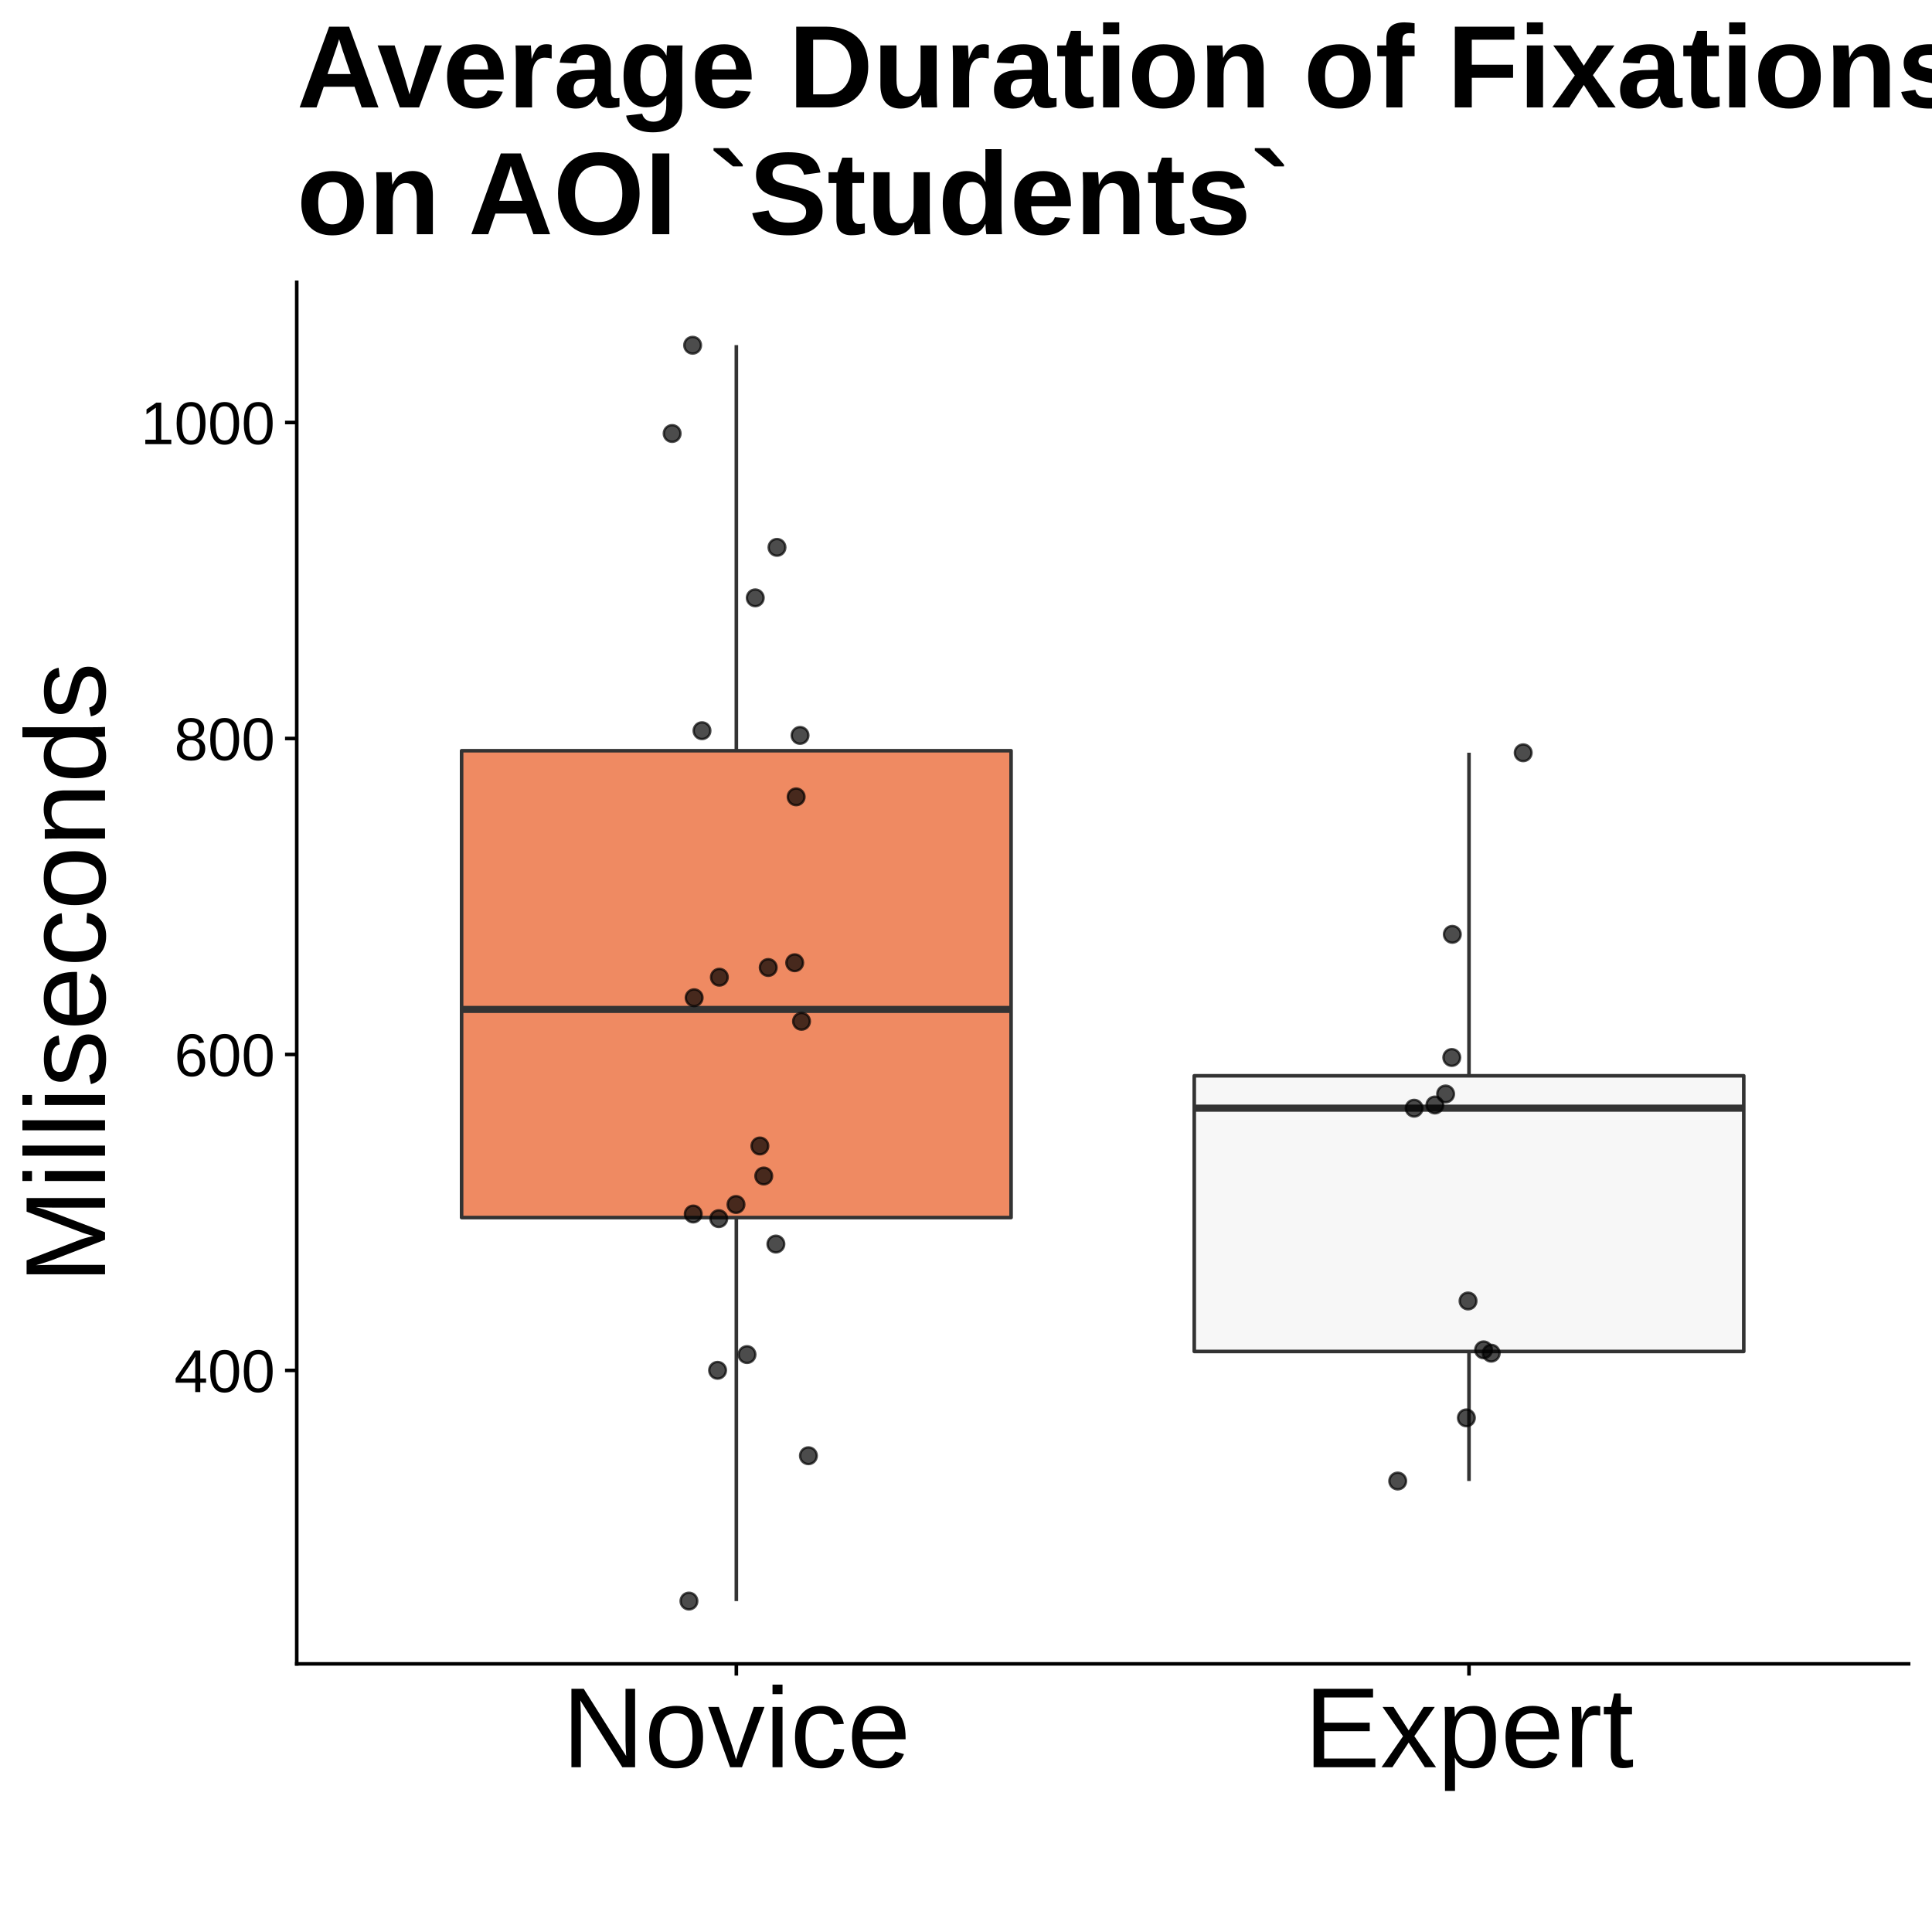
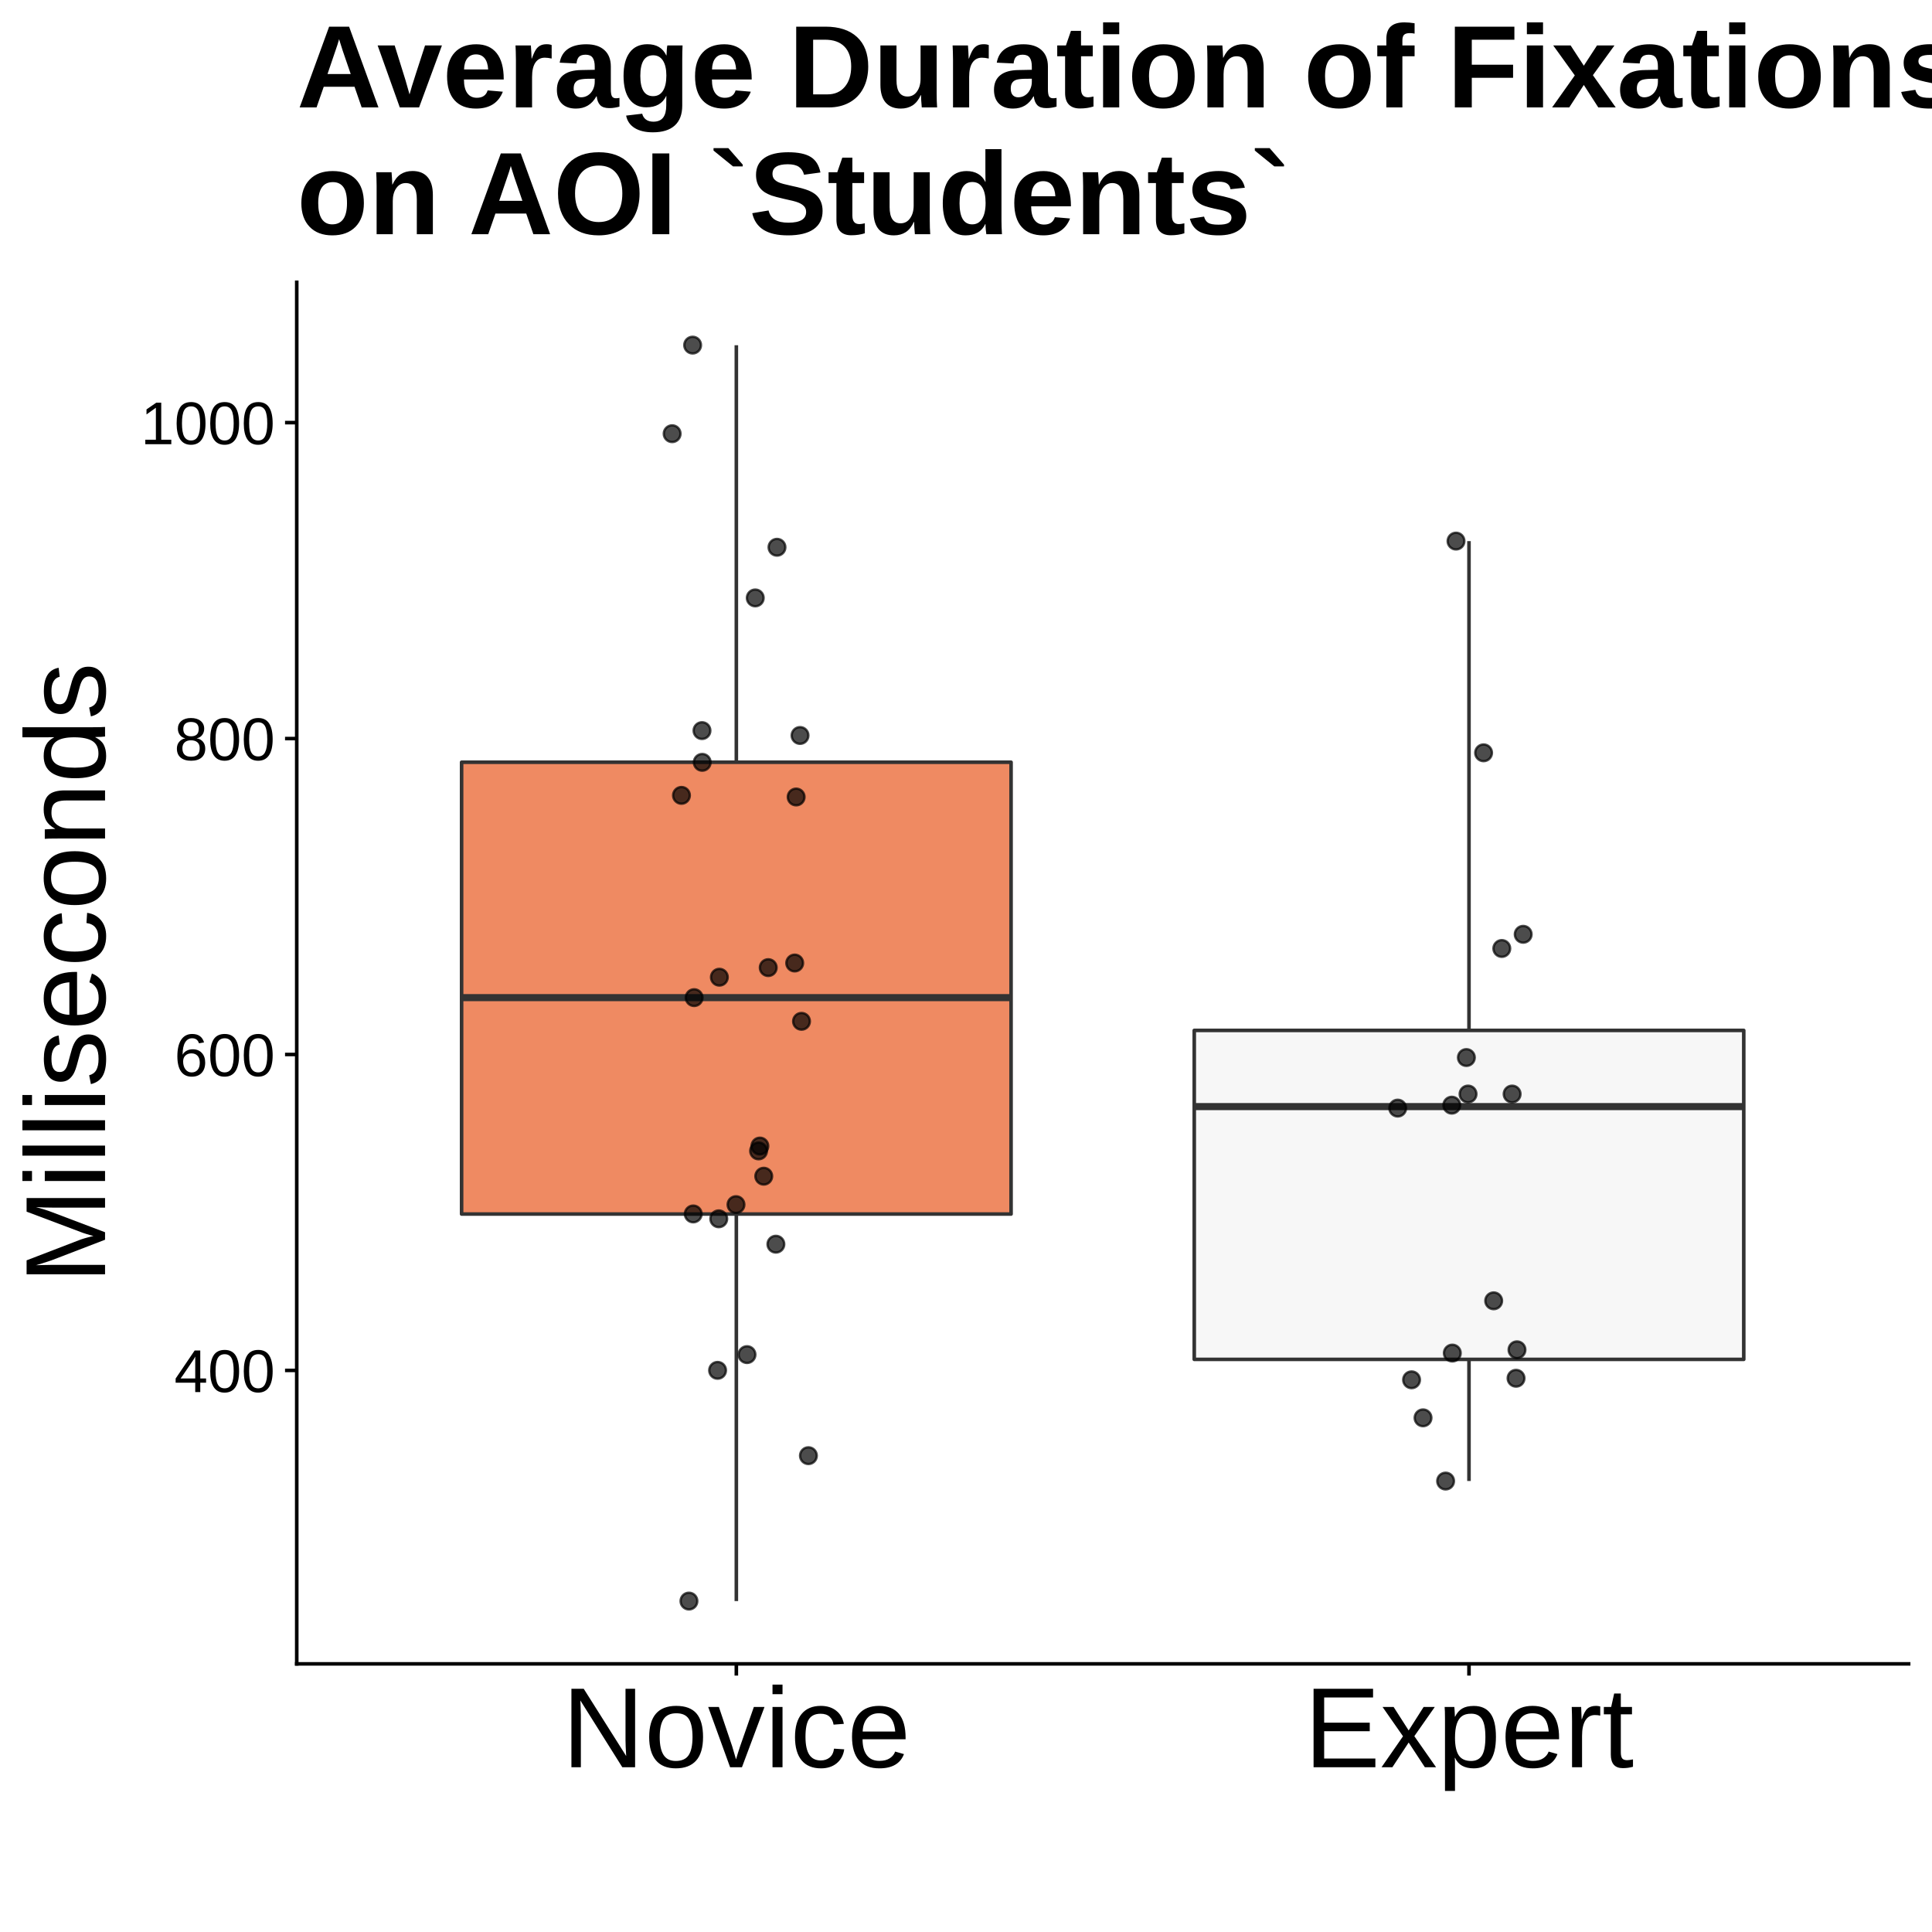
<svg xmlns="http://www.w3.org/2000/svg" class="svglite" width="576.00pt" height="576.00pt" viewBox="0 0 576.00 576.00">
  <defs>
    <style type="text/css">
    .svglite line, .svglite polyline, .svglite polygon, .svglite path, .svglite rect, .svglite circle {
      fill: none;
      stroke: #000000;
      stroke-linecap: round;
      stroke-linejoin: round;
      stroke-miterlimit: 10.00;
    }
    .svglite text {
      white-space: pre;
    }
  </style>
  </defs>
  <rect width="100%" height="100%" style="stroke: none; fill: none;" />
  <defs>
    <clipPath id="cpMC4wMHw1NzYuMDB8MC4wMHw1NzYuMDA=">
      <rect x="0.00" y="0.00" width="576.00" height="576.00" />
    </clipPath>
  </defs>
  <g clip-path="url(#cpMC4wMHw1NzYuMDB8MC4wMHw1NzYuMDA=)">
</g>
  <defs>
    <clipPath id="cpODguNDd8NTY5LjAzfDg0LjE3fDQ5Ni4wNg==">
      <rect x="88.47" y="84.17" width="480.56" height="411.89" />
    </clipPath>
  </defs>
  <g clip-path="url(#cpODguNDd8NTY5LjAzfDg0LjE3fDQ5Ni4wNg==)">
-     <line x1="219.53" y1="223.82" x2="219.53" y2="102.89" style="stroke-width: 1.07; stroke: #333333; stroke-linecap: butt;" />
-     <line x1="219.53" y1="363.00" x2="219.53" y2="477.34" style="stroke-width: 1.07; stroke: #333333; stroke-linecap: butt;" />
-     <polygon points="137.62,223.82 137.62,363.00 301.44,363.00 301.44,223.82 137.62,223.82 " style="stroke-width: 1.07; stroke: #333333; fill: #EF8A62;" />
-     <line x1="137.62" y1="300.95" x2="301.44" y2="300.95" style="stroke-width: 2.13; stroke: #333333; stroke-linecap: butt;" />
-     <line x1="437.96" y1="320.73" x2="437.96" y2="224.41" style="stroke-width: 1.07; stroke: #333333; stroke-linecap: butt;" />
-     <line x1="437.96" y1="402.92" x2="437.96" y2="441.54" style="stroke-width: 1.07; stroke: #333333; stroke-linecap: butt;" />
-     <polygon points="356.05,320.73 356.05,402.92 519.88,402.92 519.88,320.73 356.05,320.73 " style="stroke-width: 1.07; stroke: #333333; fill: #F7F7F7;" />
-     <line x1="356.05" y1="330.39" x2="519.88" y2="330.39" style="stroke-width: 2.13; stroke: #333333; stroke-linecap: butt;" />
-     <circle cx="209.29" cy="217.85" r="2.49" style="stroke-width: 0.71; stroke: #000000; stroke-opacity: 0.70; fill: #000000; fill-opacity: 0.70;" />
-     <circle cx="213.94" cy="408.54" r="2.49" style="stroke-width: 0.71; stroke: #000000; stroke-opacity: 0.70; fill: #000000; fill-opacity: 0.70;" />
-     <circle cx="222.71" cy="403.85" r="2.49" style="stroke-width: 0.71; stroke: #000000; stroke-opacity: 0.70; fill: #000000; fill-opacity: 0.70;" />
-     <circle cx="237.36" cy="237.57" r="2.49" style="stroke-width: 0.71; stroke: #000000; stroke-opacity: 0.70; fill: #000000; fill-opacity: 0.70;" />
-     <circle cx="206.50" cy="102.93" r="2.49" style="stroke-width: 0.71; stroke: #000000; stroke-opacity: 0.70; fill: #000000; fill-opacity: 0.70;" />
-     <circle cx="236.93" cy="287.03" r="2.49" style="stroke-width: 0.71; stroke: #000000; stroke-opacity: 0.70; fill: #000000; fill-opacity: 0.70;" />
+     <line x1="219.53" y1="227.25" x2="219.53" y2="102.92" style="stroke-width: 1.07; stroke: #333333; stroke-linecap: butt;" />
+     <line x1="219.53" y1="361.95" x2="219.53" y2="477.34" style="stroke-width: 1.07; stroke: #333333; stroke-linecap: butt;" />
+     <polygon points="137.62,227.25 137.62,361.95 301.44,361.95 301.44,227.25 137.62,227.25 " style="stroke-width: 1.07; stroke: #333333; fill: #EF8A62;" />
+     <line x1="137.62" y1="297.43" x2="301.44" y2="297.43" style="stroke-width: 2.13; stroke: #333333; stroke-linecap: butt;" />
+     <line x1="437.96" y1="307.20" x2="437.96" y2="161.32" style="stroke-width: 1.07; stroke: #333333; stroke-linecap: butt;" />
+     <line x1="437.96" y1="405.28" x2="437.96" y2="441.54" style="stroke-width: 1.07; stroke: #333333; stroke-linecap: butt;" />
+     <polygon points="356.05,307.20 356.05,405.28 519.88,405.28 519.88,307.20 356.05,307.20 " style="stroke-width: 1.07; stroke: #333333; fill: #F7F7F7;" />
+     <line x1="356.05" y1="329.92" x2="519.88" y2="329.92" style="stroke-width: 2.13; stroke: #333333; stroke-linecap: butt;" />
+     <circle cx="209.29" cy="217.82" r="2.49" style="stroke-width: 0.71; stroke: #000000; stroke-opacity: 0.70; fill: #000000; fill-opacity: 0.70;" />
+     <circle cx="213.94" cy="408.55" r="2.49" style="stroke-width: 0.71; stroke: #000000; stroke-opacity: 0.70; fill: #000000; fill-opacity: 0.70;" />
+     <circle cx="222.71" cy="403.86" r="2.49" style="stroke-width: 0.71; stroke: #000000; stroke-opacity: 0.70; fill: #000000; fill-opacity: 0.70;" />
+     <circle cx="237.36" cy="237.61" r="2.49" style="stroke-width: 0.71; stroke: #000000; stroke-opacity: 0.70; fill: #000000; fill-opacity: 0.70;" />
+     <circle cx="206.50" cy="102.89" r="2.49" style="stroke-width: 0.71; stroke: #000000; stroke-opacity: 0.70; fill: #000000; fill-opacity: 0.70;" />
+     <circle cx="236.93" cy="287.11" r="2.49" style="stroke-width: 0.71; stroke: #000000; stroke-opacity: 0.70; fill: #000000; fill-opacity: 0.70;" />
    <circle cx="238.96" cy="304.49" r="2.49" style="stroke-width: 0.71; stroke: #000000; stroke-opacity: 0.70; fill: #000000; fill-opacity: 0.70;" />
-     <circle cx="226.55" cy="341.66" r="2.49" style="stroke-width: 0.71; stroke: #000000; stroke-opacity: 0.70; fill: #000000; fill-opacity: 0.70;" />
-     <circle cx="225.17" cy="178.24" r="2.49" style="stroke-width: 0.71; stroke: #000000; stroke-opacity: 0.70; fill: #000000; fill-opacity: 0.70;" />
-     <circle cx="200.39" cy="129.24" r="2.49" style="stroke-width: 0.71; stroke: #000000; stroke-opacity: 0.70; fill: #000000; fill-opacity: 0.70;" />
-     <circle cx="206.68" cy="361.94" r="2.49" style="stroke-width: 0.71; stroke: #000000; stroke-opacity: 0.70; fill: #000000; fill-opacity: 0.70;" />
+     <circle cx="226.55" cy="341.68" r="2.49" style="stroke-width: 0.71; stroke: #000000; stroke-opacity: 0.70; fill: #000000; fill-opacity: 0.70;" />
+     <circle cx="225.17" cy="178.26" r="2.49" style="stroke-width: 0.71; stroke: #000000; stroke-opacity: 0.70; fill: #000000; fill-opacity: 0.70;" />
+     <circle cx="200.39" cy="129.30" r="2.49" style="stroke-width: 0.71; stroke: #000000; stroke-opacity: 0.70; fill: #000000; fill-opacity: 0.70;" />
+     <circle cx="206.68" cy="361.92" r="2.49" style="stroke-width: 0.71; stroke: #000000; stroke-opacity: 0.70; fill: #000000; fill-opacity: 0.70;" />
    <circle cx="205.40" cy="477.34" r="2.49" style="stroke-width: 0.71; stroke: #000000; stroke-opacity: 0.70; fill: #000000; fill-opacity: 0.70;" />
-     <circle cx="227.70" cy="350.61" r="2.49" style="stroke-width: 0.71; stroke: #000000; stroke-opacity: 0.70; fill: #000000; fill-opacity: 0.70;" />
+     <circle cx="227.70" cy="350.67" r="2.49" style="stroke-width: 0.71; stroke: #000000; stroke-opacity: 0.70; fill: #000000; fill-opacity: 0.70;" />
    <circle cx="214.47" cy="291.34" r="2.49" style="stroke-width: 0.71; stroke: #000000; stroke-opacity: 0.70; fill: #000000; fill-opacity: 0.70;" />
-     <circle cx="231.32" cy="370.90" r="2.49" style="stroke-width: 0.71; stroke: #000000; stroke-opacity: 0.70; fill: #000000; fill-opacity: 0.70;" />
-     <circle cx="219.43" cy="359.10" r="2.49" style="stroke-width: 0.71; stroke: #000000; stroke-opacity: 0.70; fill: #000000; fill-opacity: 0.70;" />
-     <circle cx="229.04" cy="288.45" r="2.49" style="stroke-width: 0.71; stroke: #000000; stroke-opacity: 0.70; fill: #000000; fill-opacity: 0.70;" />
-     <circle cx="241.02" cy="434.01" r="2.49" style="stroke-width: 0.71; stroke: #000000; stroke-opacity: 0.70; fill: #000000; fill-opacity: 0.70;" />
-     <circle cx="214.29" cy="363.32" r="2.49" style="stroke-width: 0.71; stroke: #000000; stroke-opacity: 0.70; fill: #000000; fill-opacity: 0.70;" />
-     <circle cx="231.65" cy="163.19" r="2.49" style="stroke-width: 0.71; stroke: #000000; stroke-opacity: 0.70; fill: #000000; fill-opacity: 0.70;" />
-     <circle cx="238.52" cy="219.25" r="2.49" style="stroke-width: 0.71; stroke: #000000; stroke-opacity: 0.70; fill: #000000; fill-opacity: 0.70;" />
-     <circle cx="206.95" cy="297.46" r="2.49" style="stroke-width: 0.71; stroke: #000000; stroke-opacity: 0.70; fill: #000000; fill-opacity: 0.70;" />
-     <circle cx="444.59" cy="403.43" r="2.49" style="stroke-width: 0.71; stroke: #000000; stroke-opacity: 0.70; fill: #000000; fill-opacity: 0.70;" />
-     <circle cx="421.61" cy="330.40" r="2.49" style="stroke-width: 0.71; stroke: #000000; stroke-opacity: 0.70; fill: #000000; fill-opacity: 0.70;" />
-     <circle cx="427.80" cy="329.44" r="2.49" style="stroke-width: 0.71; stroke: #000000; stroke-opacity: 0.70; fill: #000000; fill-opacity: 0.70;" />
-     <circle cx="432.99" cy="278.56" r="2.49" style="stroke-width: 0.71; stroke: #000000; stroke-opacity: 0.70; fill: #000000; fill-opacity: 0.70;" />
-     <circle cx="416.71" cy="441.55" r="2.49" style="stroke-width: 0.71; stroke: #000000; stroke-opacity: 0.70; fill: #000000; fill-opacity: 0.70;" />
-     <circle cx="432.83" cy="315.28" r="2.49" style="stroke-width: 0.71; stroke: #000000; stroke-opacity: 0.70; fill: #000000; fill-opacity: 0.70;" />
-     <circle cx="454.12" cy="224.43" r="2.49" style="stroke-width: 0.71; stroke: #000000; stroke-opacity: 0.70; fill: #000000; fill-opacity: 0.70;" />
-     <circle cx="430.99" cy="326.15" r="2.49" style="stroke-width: 0.71; stroke: #000000; stroke-opacity: 0.70; fill: #000000; fill-opacity: 0.70;" />
-     <circle cx="437.18" cy="422.72" r="2.49" style="stroke-width: 0.71; stroke: #000000; stroke-opacity: 0.70; fill: #000000; fill-opacity: 0.70;" />
-     <circle cx="442.31" cy="402.44" r="2.49" style="stroke-width: 0.71; stroke: #000000; stroke-opacity: 0.70; fill: #000000; fill-opacity: 0.70;" />
-     <circle cx="437.68" cy="387.87" r="2.49" style="stroke-width: 0.71; stroke: #000000; stroke-opacity: 0.70; fill: #000000; fill-opacity: 0.70;" />
+     <circle cx="231.32" cy="370.94" r="2.49" style="stroke-width: 0.71; stroke: #000000; stroke-opacity: 0.70; fill: #000000; fill-opacity: 0.70;" />
+     <circle cx="219.43" cy="359.14" r="2.49" style="stroke-width: 0.71; stroke: #000000; stroke-opacity: 0.70; fill: #000000; fill-opacity: 0.70;" />
+     <circle cx="229.04" cy="288.48" r="2.49" style="stroke-width: 0.71; stroke: #000000; stroke-opacity: 0.70; fill: #000000; fill-opacity: 0.70;" />
+     <circle cx="241.02" cy="433.99" r="2.49" style="stroke-width: 0.71; stroke: #000000; stroke-opacity: 0.70; fill: #000000; fill-opacity: 0.70;" />
+     <circle cx="214.29" cy="363.37" r="2.49" style="stroke-width: 0.71; stroke: #000000; stroke-opacity: 0.70; fill: #000000; fill-opacity: 0.70;" />
+     <circle cx="231.65" cy="163.16" r="2.49" style="stroke-width: 0.71; stroke: #000000; stroke-opacity: 0.70; fill: #000000; fill-opacity: 0.70;" />
+     <circle cx="238.52" cy="219.27" r="2.49" style="stroke-width: 0.71; stroke: #000000; stroke-opacity: 0.70; fill: #000000; fill-opacity: 0.70;" />
+     <circle cx="206.95" cy="297.43" r="2.49" style="stroke-width: 0.71; stroke: #000000; stroke-opacity: 0.70; fill: #000000; fill-opacity: 0.70;" />
+     <circle cx="226.16" cy="343.13" r="2.49" style="stroke-width: 0.71; stroke: #000000; stroke-opacity: 0.70; fill: #000000; fill-opacity: 0.70;" />
+     <circle cx="203.17" cy="237.13" r="2.49" style="stroke-width: 0.71; stroke: #000000; stroke-opacity: 0.70; fill: #000000; fill-opacity: 0.70;" />
+     <circle cx="209.36" cy="227.28" r="2.49" style="stroke-width: 0.71; stroke: #000000; stroke-opacity: 0.70; fill: #000000; fill-opacity: 0.70;" />
+     <circle cx="432.99" cy="403.40" r="2.49" style="stroke-width: 0.71; stroke: #000000; stroke-opacity: 0.70; fill: #000000; fill-opacity: 0.70;" />
+     <circle cx="416.71" cy="330.37" r="2.49" style="stroke-width: 0.71; stroke: #000000; stroke-opacity: 0.70; fill: #000000; fill-opacity: 0.70;" />
+     <circle cx="432.83" cy="329.49" r="2.49" style="stroke-width: 0.71; stroke: #000000; stroke-opacity: 0.70; fill: #000000; fill-opacity: 0.70;" />
+     <circle cx="454.12" cy="278.55" r="2.49" style="stroke-width: 0.71; stroke: #000000; stroke-opacity: 0.70; fill: #000000; fill-opacity: 0.70;" />
+     <circle cx="430.99" cy="441.56" r="2.49" style="stroke-width: 0.71; stroke: #000000; stroke-opacity: 0.70; fill: #000000; fill-opacity: 0.70;" />
+     <circle cx="437.18" cy="315.29" r="2.49" style="stroke-width: 0.71; stroke: #000000; stroke-opacity: 0.70; fill: #000000; fill-opacity: 0.70;" />
+     <circle cx="442.31" cy="224.44" r="2.49" style="stroke-width: 0.71; stroke: #000000; stroke-opacity: 0.70; fill: #000000; fill-opacity: 0.70;" />
+     <circle cx="437.68" cy="326.17" r="2.49" style="stroke-width: 0.71; stroke: #000000; stroke-opacity: 0.70; fill: #000000; fill-opacity: 0.70;" />
+     <circle cx="424.26" cy="422.71" r="2.49" style="stroke-width: 0.71; stroke: #000000; stroke-opacity: 0.70; fill: #000000; fill-opacity: 0.70;" />
+     <circle cx="452.27" cy="402.42" r="2.49" style="stroke-width: 0.71; stroke: #000000; stroke-opacity: 0.70; fill: #000000; fill-opacity: 0.70;" />
+     <circle cx="445.32" cy="387.82" r="2.49" style="stroke-width: 0.71; stroke: #000000; stroke-opacity: 0.70; fill: #000000; fill-opacity: 0.70;" />
+     <circle cx="450.82" cy="326.17" r="2.49" style="stroke-width: 0.71; stroke: #000000; stroke-opacity: 0.70; fill: #000000; fill-opacity: 0.70;" />
+     <circle cx="420.84" cy="411.37" r="2.49" style="stroke-width: 0.71; stroke: #000000; stroke-opacity: 0.70; fill: #000000; fill-opacity: 0.70;" />
+     <circle cx="447.74" cy="282.78" r="2.49" style="stroke-width: 0.71; stroke: #000000; stroke-opacity: 0.70; fill: #000000; fill-opacity: 0.70;" />
+     <circle cx="434.09" cy="161.32" r="2.49" style="stroke-width: 0.71; stroke: #000000; stroke-opacity: 0.70; fill: #000000; fill-opacity: 0.70;" />
+     <circle cx="451.99" cy="410.91" r="2.49" style="stroke-width: 0.71; stroke: #000000; stroke-opacity: 0.70; fill: #000000; fill-opacity: 0.70;" />
  </g>
  <g clip-path="url(#cpMC4wMHw1NzYuMDB8MC4wMHw1NzYuMDA=)">
    <polyline points="88.47,496.06 88.47,84.17 " style="stroke-width: 1.07; stroke-linecap: square;" />
    <text x="81.99" y="415.02" text-anchor="end" style="font-size: 18.00px; font-family: &quot;Arial&quot;;" textLength="30.02px" lengthAdjust="spacingAndGlyphs">400</text>
-     <text x="81.99" y="320.82" text-anchor="end" style="font-size: 18.00px; font-family: &quot;Arial&quot;;" textLength="30.02px" lengthAdjust="spacingAndGlyphs">600</text>
-     <text x="81.99" y="226.62" text-anchor="end" style="font-size: 18.00px; font-family: &quot;Arial&quot;;" textLength="30.02px" lengthAdjust="spacingAndGlyphs">800</text>
-     <text x="81.99" y="132.42" text-anchor="end" style="font-size: 18.00px; font-family: &quot;Arial&quot;;" textLength="40.03px" lengthAdjust="spacingAndGlyphs">1000</text>
+     <text x="81.99" y="320.83" text-anchor="end" style="font-size: 18.00px; font-family: &quot;Arial&quot;;" textLength="30.02px" lengthAdjust="spacingAndGlyphs">600</text>
+     <text x="81.99" y="226.63" text-anchor="end" style="font-size: 18.00px; font-family: &quot;Arial&quot;;" textLength="30.02px" lengthAdjust="spacingAndGlyphs">800</text>
+     <text x="81.99" y="132.44" text-anchor="end" style="font-size: 18.00px; font-family: &quot;Arial&quot;;" textLength="40.03px" lengthAdjust="spacingAndGlyphs">1000</text>
    <polyline points="84.98,408.57 88.47,408.57 " style="stroke-width: 1.07; stroke-linecap: butt;" />
-     <polyline points="84.98,314.37 88.47,314.37 " style="stroke-width: 1.07; stroke-linecap: butt;" />
-     <polyline points="84.98,220.17 88.47,220.17 " style="stroke-width: 1.07; stroke-linecap: butt;" />
-     <polyline points="84.98,125.97 88.47,125.97 " style="stroke-width: 1.07; stroke-linecap: butt;" />
+     <polyline points="84.98,314.38 88.47,314.38 " style="stroke-width: 1.07; stroke-linecap: butt;" />
+     <polyline points="84.98,220.19 88.47,220.19 " style="stroke-width: 1.07; stroke-linecap: butt;" />
+     <polyline points="84.98,126.00 88.47,126.00 " style="stroke-width: 1.07; stroke-linecap: butt;" />
    <polyline points="88.47,496.06 569.03,496.06 " style="stroke-width: 1.07; stroke-linecap: square;" />
    <polyline points="219.53,499.55 219.53,496.06 " style="stroke-width: 1.07; stroke-linecap: butt;" />
    <polyline points="437.96,499.55 437.96,496.06 " style="stroke-width: 1.07; stroke-linecap: butt;" />
    <text x="219.53" y="526.88" text-anchor="middle" style="font-size: 34.00px; font-family: &quot;Arial&quot;;" textLength="103.92px" lengthAdjust="spacingAndGlyphs">Novice</text>
    <text x="437.96" y="526.88" text-anchor="middle" style="font-size: 34.00px; font-family: &quot;Arial&quot;;" textLength="98.26px" lengthAdjust="spacingAndGlyphs">Expert</text>
    <text transform="translate(31.32,290.12) rotate(-90)" text-anchor="middle" style="font-size: 34.00px; font-family: &quot;Arial&quot;;" textLength="185.16px" lengthAdjust="spacingAndGlyphs">Milliseconds</text>
    <text x="88.47" y="32.03" style="font-size: 35.00px; font-weight: bold; font-family: &quot;Arial&quot;;" textLength="496.53px" lengthAdjust="spacingAndGlyphs">Average Duration of Fixations</text>
    <text x="88.47" y="69.83" style="font-size: 35.00px; font-weight: bold; font-family: &quot;Arial&quot;;" textLength="296.16px" lengthAdjust="spacingAndGlyphs">on AOI `Students`</text>
  </g>
</svg>
